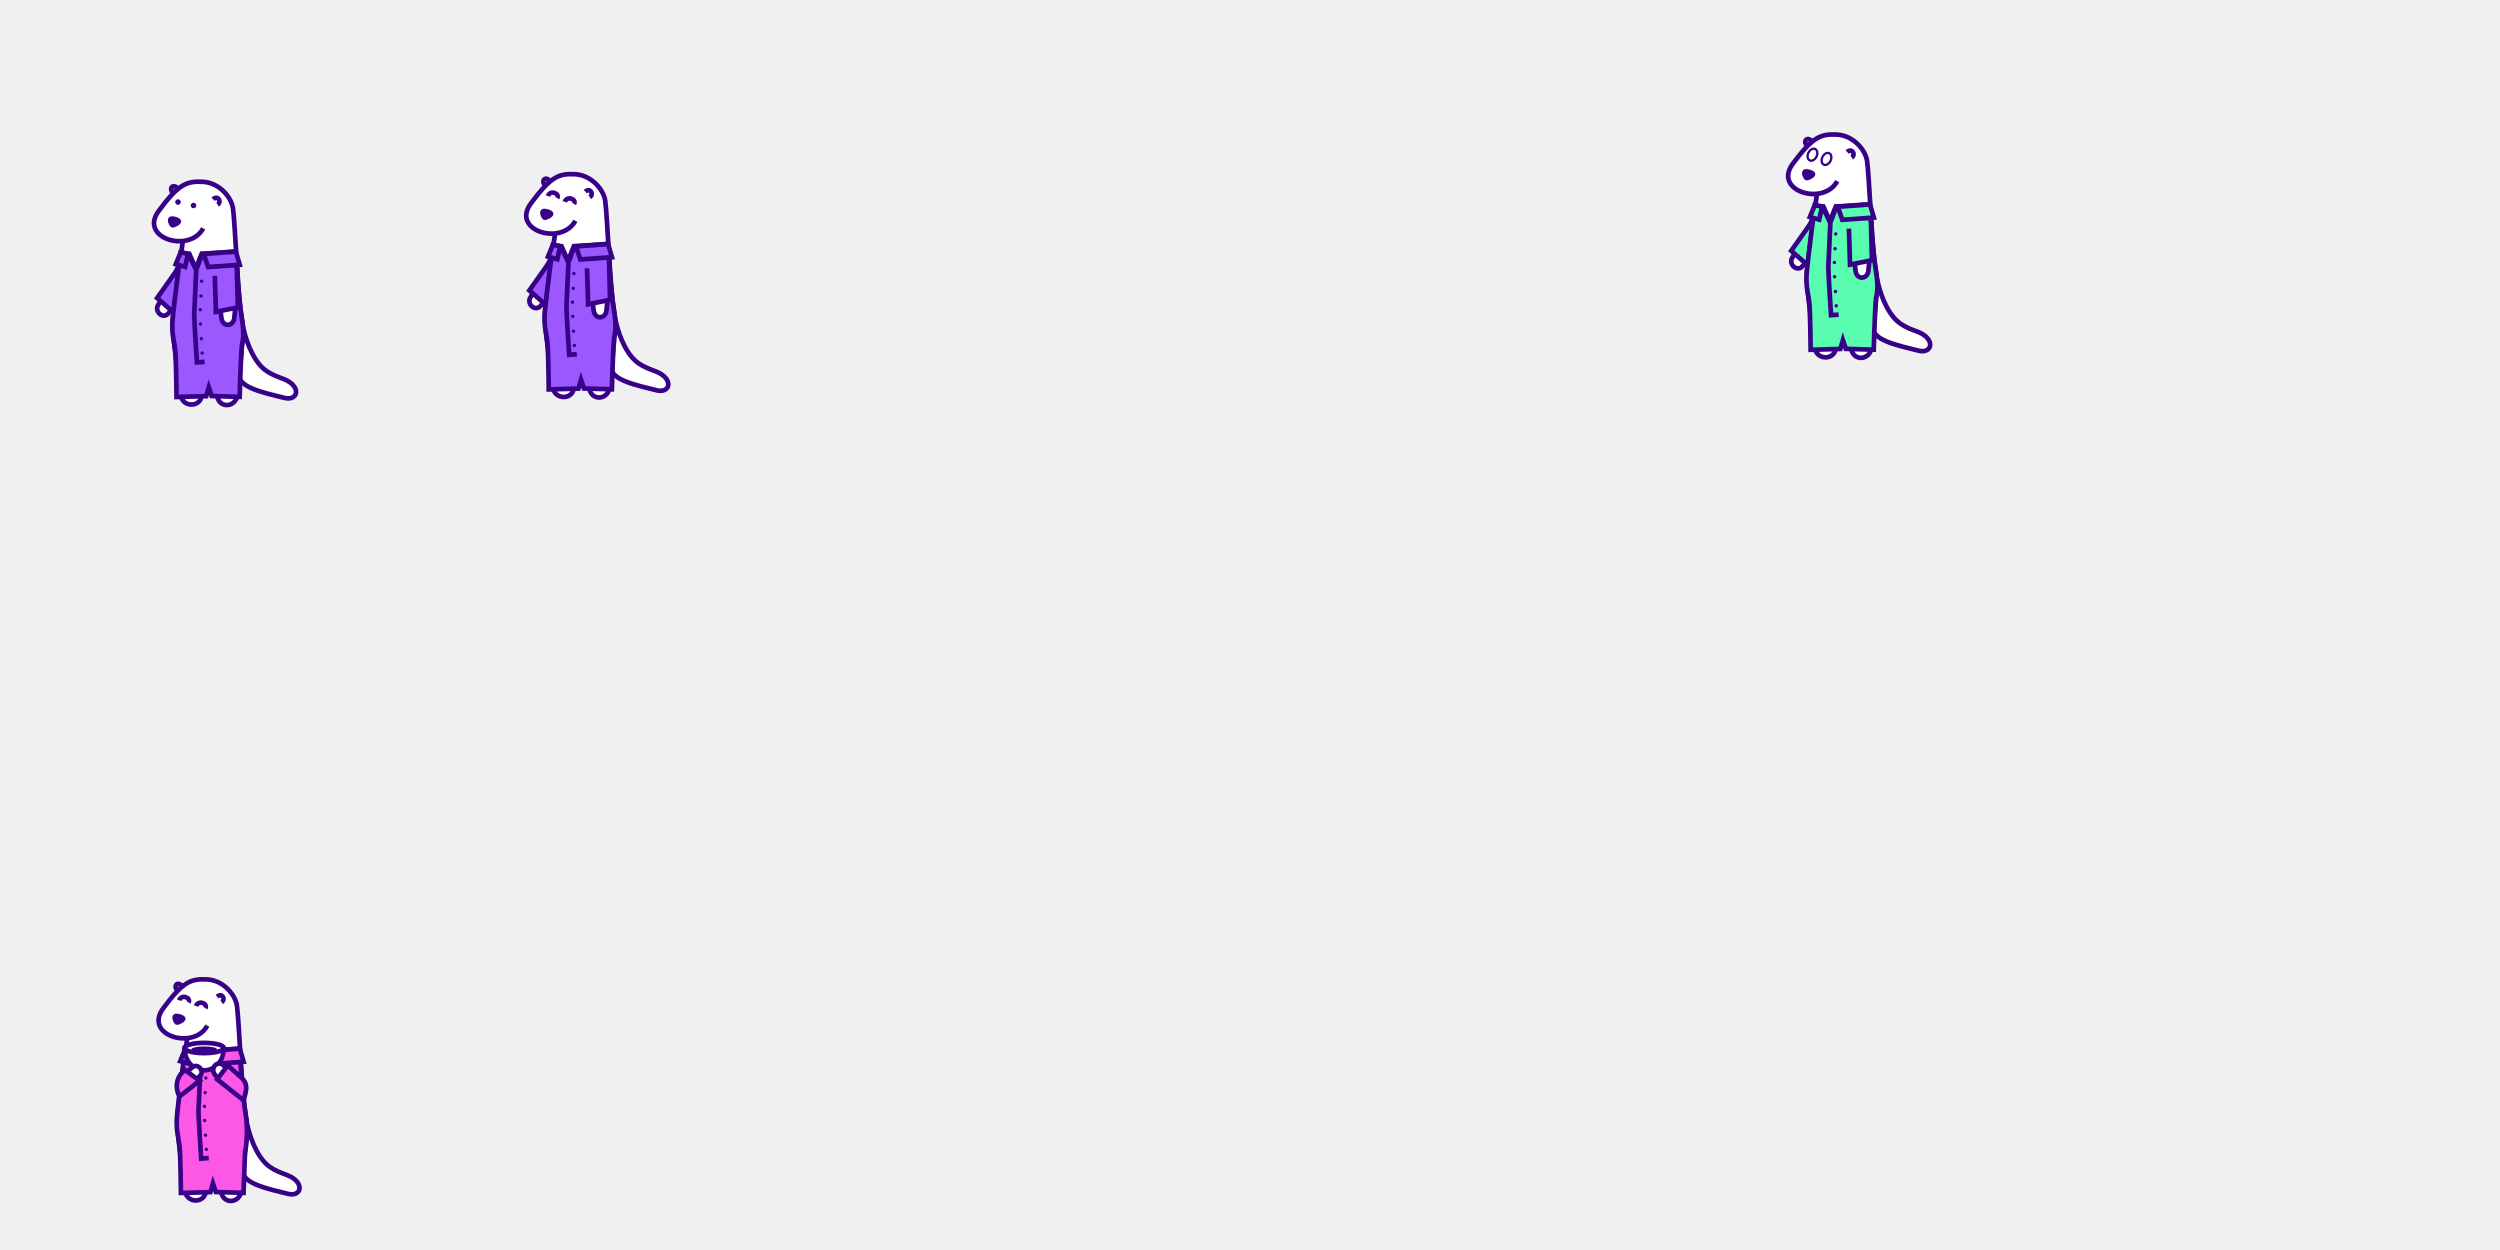
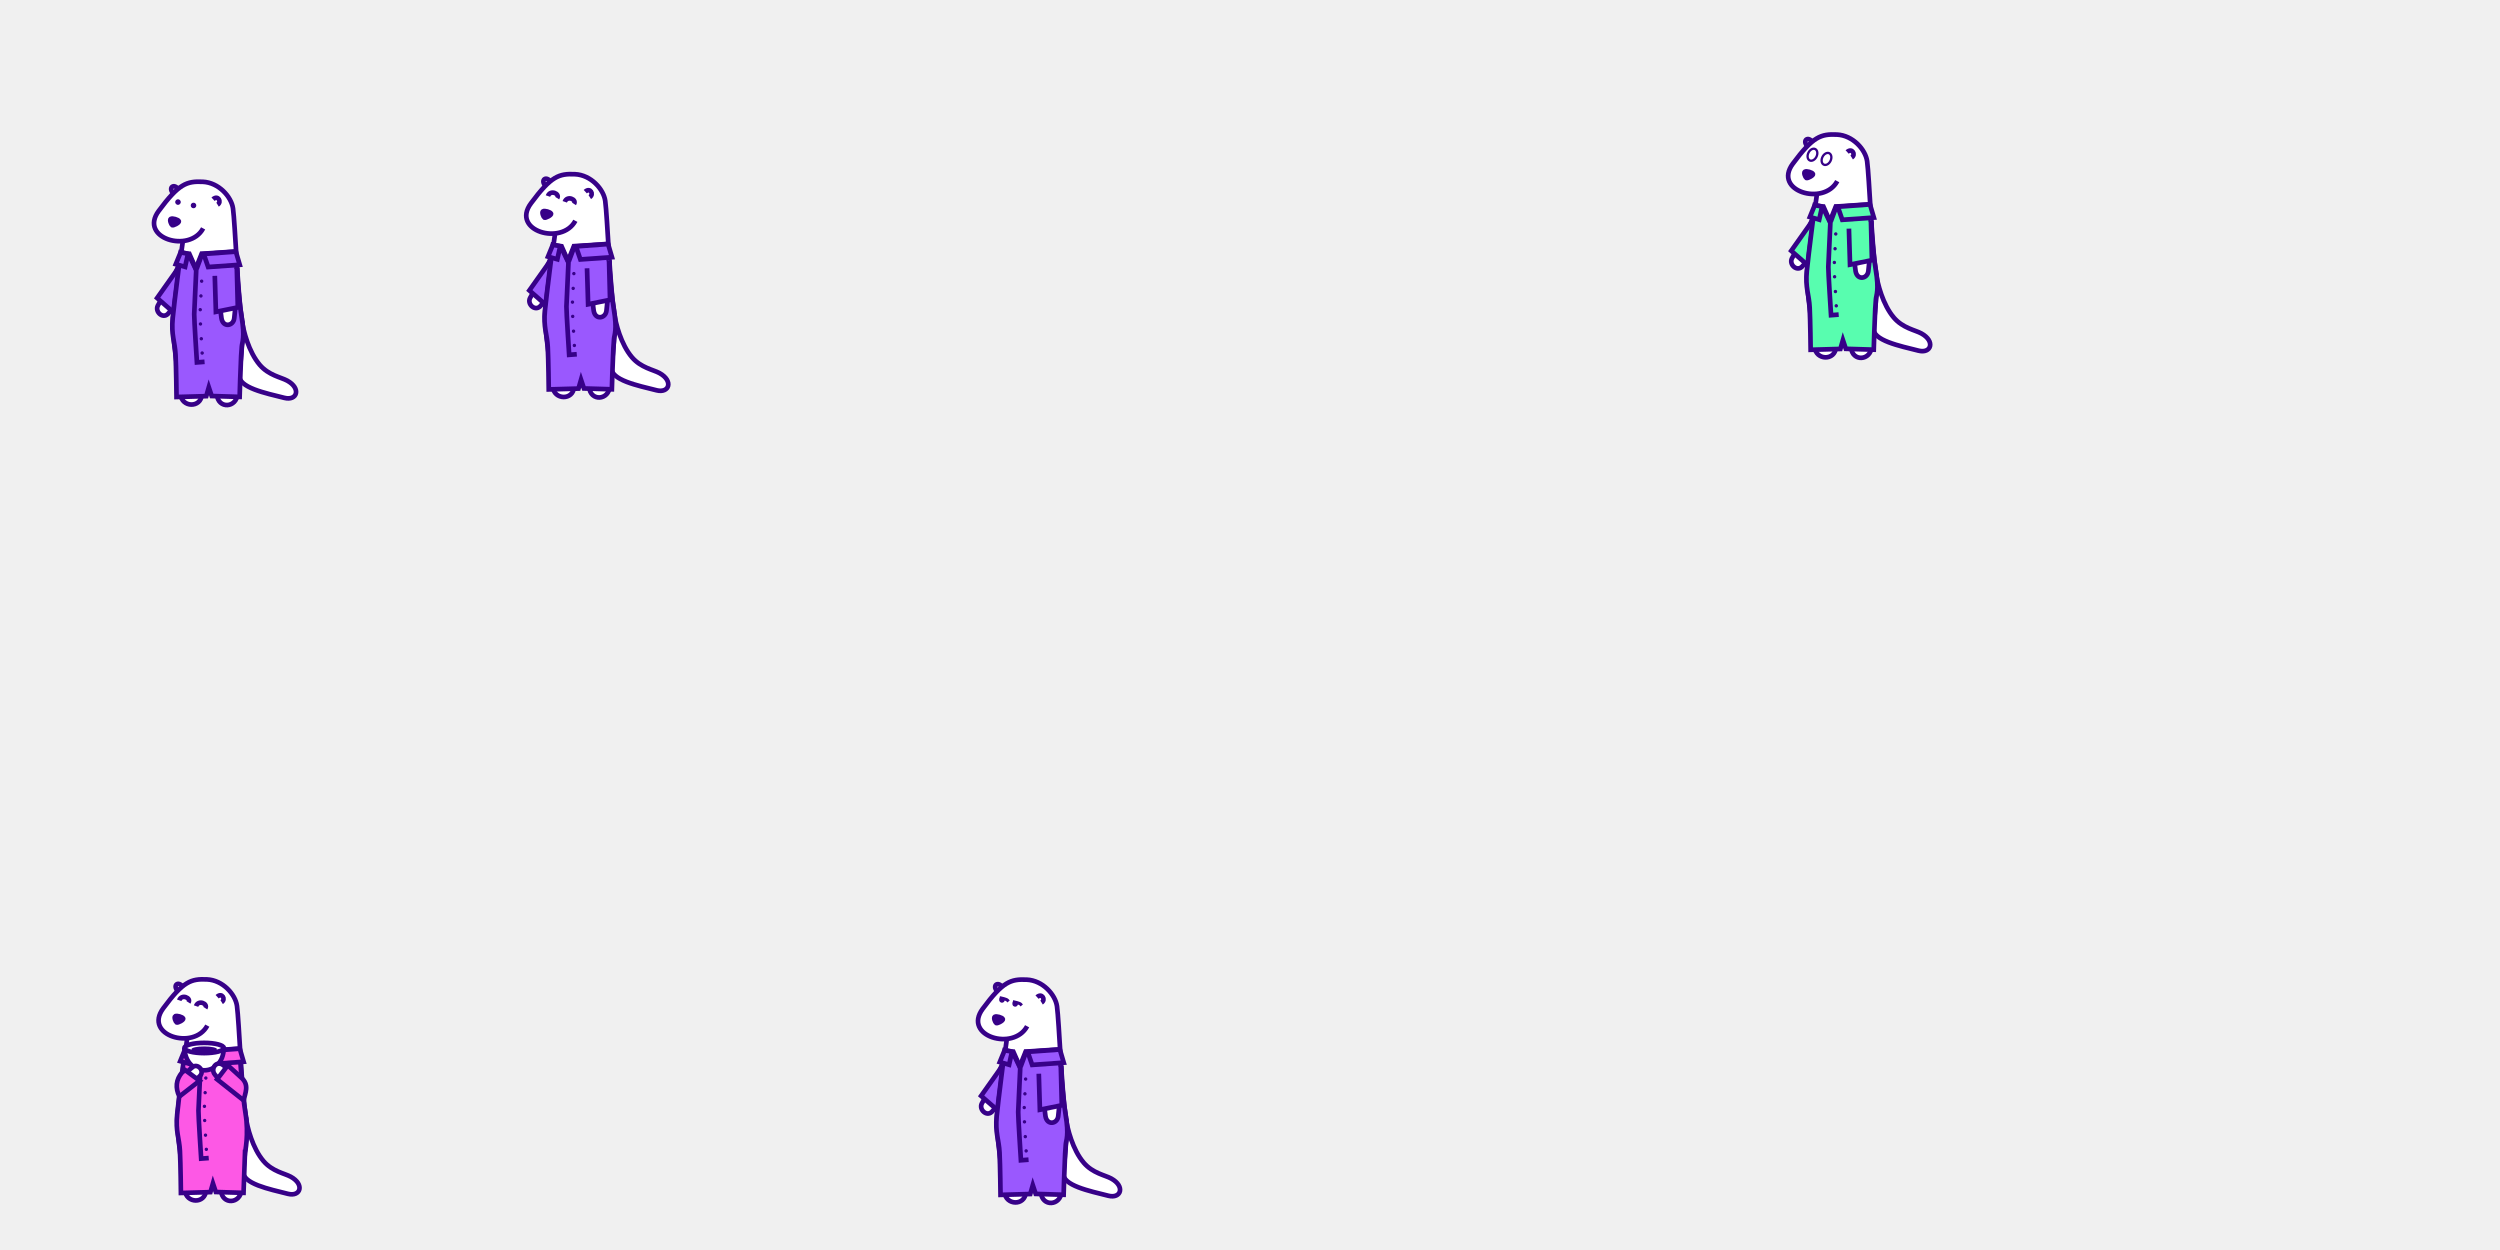
<svg xmlns="http://www.w3.org/2000/svg" xmlns:xlink="http://www.w3.org/1999/xlink" width="6480" height="3240" viewBox="0 0 540 270" version="1.1" id="svg1">
  <defs id="defs1">
    <linearGradient id="swatch44">
      <stop style="stop-color:#ff80f1;stop-opacity:1;" offset="0" id="stop44" />
    </linearGradient>
    <linearGradient id="swatch43">
      <stop style="stop-color:#ff80f1;stop-opacity:1;" offset="0" id="stop43" />
    </linearGradient>
    <pattern xlink:href="#pattern12" preserveAspectRatio="xMidYMid" id="pattern15" patternTransform="translate(-4.2089842e-6,-2.1347655e-5)" />
    <pattern xlink:href="#pattern11" preserveAspectRatio="xMidYMid" id="pattern13" patternTransform="translate(-4.2089842e-6,-1.1347656e-5)" />
    <pattern patternUnits="userSpaceOnUse" width="145.163" height="23.961" patternTransform="translate(194.6471,528.9346)" preserveAspectRatio="xMidYMid" id="pattern11">
      <rect style="fill:#ffffff;stroke:#6002ee;stroke-width:12;stroke-dasharray:none" id="rect11-6" width="133.163" height="11.961" x="6" y="6" rx="18" />
    </pattern>
    <pattern patternUnits="userSpaceOnUse" width="145.163" height="23.961" patternTransform="translate(194.6471,528.9346)" preserveAspectRatio="xMidYMid" id="pattern12">
      <rect style="fill:url(#pattern13);stroke:none" width="145.163" height="23.961" x="0" y="0" id="rect12" />
    </pattern>
    <pattern patternUnits="userSpaceOnUse" width="145.163" height="23.961" patternTransform="translate(194.6471,528.9346)" preserveAspectRatio="xMidYMid" id="pattern14">
      <rect style="fill:url(#pattern15);stroke:none" width="145.163" height="23.961" x="0" y="0" id="rect13" />
    </pattern>
  </defs>
  <g id="layer1">
    <path style="fill:#ffffff;fill-opacity:1;stroke:#370188;stroke-width:1.013;stroke-dasharray:none;stroke-opacity:1" d="m 38.942,56.019 c -0.392,2.574 -4.251,8.736 -4.866,10.023 -0.615,1.287 1.015,2.823 2.134,1.816 1.119,-1.007 4.966,-6.641 5.47,-8.6" id="path5-1-2-1-7" />
    <path style="fill:#ffffff;fill-opacity:1;stroke:#370188;stroke-width:1.013;stroke-dasharray:none;stroke-opacity:1" d="m 52.286,69.323 c 0.257,2.058 1.42,6.684 3.824,9.493 1.931,2.257 4.587,2.671 5.924,3.402 3.079,1.684 2.132,4.422 -0.608,3.724 -3.994,-1.017 -10.027,-2.194 -9.749,-4.978" id="path2-4-2-5-8-3" />
    <path style="fill:#9a58fe;fill-opacity:1;stroke:#370188;stroke-width:1.013;stroke-dasharray:none;stroke-opacity:1" d="m 38.486,57.948 -4.549,6.424 3.511,3.072" id="path13-6-7-6-8" />
    <path style="fill:#ffffff;fill-opacity:1;stroke:#370188;stroke-width:1.013;stroke-dasharray:none;stroke-opacity:1" d="m 37.319,41.662 c -0.939,-1.153 0.227,-2.106 1.197,-0.791" id="path15-0-5-6-6-1" />
    <path style="fill:#ffffff;fill-opacity:1;stroke:#370188;stroke-width:1.013;stroke-dasharray:none;stroke-opacity:1" d="m 43.878,49.329 c -2.918,5.453 -13.977,2.15 -9.6,-3.763 4.377,-5.913 6.067,-6.451 9.523,-6.297 3.456,0.154 6.186,3.25 6.528,5.76 0.45,3.306 1.048,18.649 1.816,23.18 0.629,3.712 -0.25,10.737 -0.656,14.688 -0.089,0.871 -0.156,1.593 -0.178,2.097 -0.14,3.172 -4.225,3.41 -4.454,0.23 -0.17,-2.356 -3.177,-1.956 -3.272,0 -0.142,2.922 -4.341,2.874 -4.594,-0.082 -0.293,-3.431 -1.944,-12.819 -1.622,-16.447 0.306,-3.456 2.131,-16.677 2.131,-16.677 v 0" id="path1-2-4-7-1-7" />
    <circle style="fill:#370188;fill-opacity:1;stroke:#370188;stroke-width:0.253;stroke-opacity:1" id="path3-29-2-0" cx="38.445" cy="43.647" r="0.473" />
    <circle style="fill:#370188;fill-opacity:1;stroke:#370188;stroke-width:0.253;stroke-opacity:1" id="path3-3-5-9-1" cx="41.798" cy="44.382" r="0.473" />
    <path style="fill:#370188;fill-opacity:1;stroke:#370188;stroke-width:1.013;stroke-dasharray:none;stroke-opacity:1" d="m 36.888,47.286 c 0.335,-0.217 1.581,0.147 1.739,0.489 0.148,0.32 -1.203,0.997 -1.431,0.869 -0.167,-0.094 -0.643,-1.141 -0.308,-1.358 z" id="path4-2-3-9-6" />
    <path style="fill:#9a58fe;fill-opacity:1;stroke:#370188;stroke-width:1.013;stroke-dasharray:none;stroke-opacity:1" d="m 52.075,77.003 c -0.107,1.678 -0.313,8.723 -0.313,8.723 l -6.033,-0.183 -0.627,-1.881 -0.548,1.907 -6.425,0.183 c 0,0 -0.067,-6.296 -0.209,-9.141 -0.142,-2.845 -0.98,-4.206 -0.611,-7.925 0.369,-3.719 1.731,-14.178 1.731,-14.178 l 1.665,0.357 1.547,3.212 1.309,-3.272 7.316,-0.476 c 0,0 0.547,9.567 1.311,14.097 0.764,4.531 0.105,5.503 0.041,6.418 -0.064,0.914 -0.045,0.48 -0.153,2.158 z" id="path14-0-7-8-2" />
    <path style="fill:#ffffff;fill-opacity:1;stroke:#370188;stroke-width:1.013;stroke-dasharray:none;stroke-opacity:1" d="m 51.216,57.892 c 0.218,3.178 -0.489,9.568 -0.618,10.836 -0.174,1.711 -2.407,2.09 -2.756,0.043 -0.348,-2.046 -0.49,-8.587 -0.49,-8.587" id="path6-86-3-4-3" />
    <path style="fill:#ffffff;fill-opacity:1;stroke:#370188;stroke-width:1.013;stroke-dasharray:none;stroke-opacity:1" d="m 43.782,54.537 -1.314,3.542" id="path10-5-4-0-6-1" />
    <path style="fill:#9a58fe;fill-opacity:1;stroke:#370188;stroke-width:1.013;stroke-dasharray:none;stroke-opacity:1" d="m 44.962,57.678 -0.968,-2.82 6.955,-0.508 0.832,2.842 z" id="path7-1-7-2-3-4" />
    <path style="fill:#ffffff;fill-opacity:1;stroke:#370188;stroke-width:1.013;stroke-dasharray:none;stroke-opacity:1" d="m 42.37,58.167 -1.604,-3.631" id="path9-9-9-5-8-8" />
    <path style="fill:#9a58fe;fill-opacity:1;stroke:#370188;stroke-width:1.013;stroke-dasharray:none;stroke-opacity:1" d="m 39.003,54.534 1.612,0.251 -0.634,2.858 -2.013,-0.575 z" id="path8-9-5-7-9-9" />
    <path style="fill:#9a58fe;fill-opacity:1;stroke:#370188;stroke-width:1.013;stroke-dasharray:none;stroke-opacity:1" d="m 46.397,59.582 0.237,7.777 4.736,-0.961 -0.219,-8.532" id="path12-2-2-7-8-2" />
    <path style="fill:#9a58fe;fill-opacity:1;stroke:#370188;stroke-width:1.013;stroke-dasharray:none;stroke-opacity:1" d="m 42.401,58.02 c 0,0 -0.419,8.893 -0.451,9.827 -0.032,0.934 0.586,10.432 0.586,10.432 l 1.648,-0.127" id="path11-7-9-4-2-3" />
    <circle style="fill:#370188;fill-opacity:1;stroke:#370188;stroke-width:0.253;stroke-opacity:1" id="path3-3-6-16-4-6-1" r="0.24" cy="60.734" cx="43.557" />
    <circle style="fill:#370188;fill-opacity:1;stroke:#370188;stroke-width:0.253;stroke-opacity:1" id="path3-3-6-9-41-1-0-5" r="0.24" cy="63.924" cx="43.403" />
    <circle style="fill:#370188;fill-opacity:1;stroke:#370188;stroke-width:0.253;stroke-opacity:1" id="path3-3-6-2-6-2-9-0" r="0.24" cy="66.893" cx="43.252" />
    <circle style="fill:#370188;fill-opacity:1;stroke:#370188;stroke-width:0.253;stroke-opacity:1" id="path3-3-6-1-3-7-6-7" r="0.24" cy="69.977" cx="43.304" />
    <circle style="fill:#370188;fill-opacity:1;stroke:#370188;stroke-width:0.253;stroke-opacity:1" id="path3-3-6-6-9-8-5-4" r="0.24" cy="73.17" cx="43.484" />
    <circle style="fill:#370188;fill-opacity:1;stroke:#370188;stroke-width:0.253;stroke-opacity:1" id="path3-3-6-60-59-6-9-2" r="0.24" cy="76.255" cx="43.664" />
    <path style="fill:#ffffff;fill-opacity:1;stroke:#370188;stroke-width:1.013;stroke-dasharray:none;stroke-opacity:1" d="m 46.02,43.036 c 1.062,-0.973 1.935,0.569 0.973,1.172" id="path15-1-0-5-7" />
    <path style="fill:#ffffff;fill-opacity:1;stroke:#370188;stroke-width:1.013;stroke-dasharray:none;stroke-opacity:1" d="m 119.343,54.384 c -0.392,2.574 -4.251,8.736 -4.866,10.023 -0.615,1.287 1.015,2.823 2.134,1.816 1.119,-1.007 4.966,-6.641 5.47,-8.6" id="path5-1-2-1-7-5" />
    <path style="fill:#ffffff;fill-opacity:1;stroke:#370188;stroke-width:1.013;stroke-dasharray:none;stroke-opacity:1" d="m 132.686,67.687 c 0.257,2.058 1.42,6.684 3.824,9.493 1.931,2.257 4.587,2.671 5.924,3.402 3.079,1.684 2.132,4.422 -0.608,3.724 -3.994,-1.017 -10.027,-2.194 -9.749,-4.978" id="path2-4-2-5-8-3-7" />
    <path style="fill:#9a58fe;fill-opacity:1;stroke:#370188;stroke-width:1.013;stroke-dasharray:none;stroke-opacity:1" d="m 118.887,56.312 -4.549,6.424 3.511,3.072" id="path13-6-7-6-8-9" />
    <path style="fill:#ffffff;fill-opacity:1;stroke:#370188;stroke-width:1.013;stroke-dasharray:none;stroke-opacity:1" d="m 117.72,40.026 c -0.939,-1.153 0.227,-2.106 1.197,-0.791" id="path15-0-5-6-6-1-8" />
    <path style="fill:#ffffff;fill-opacity:1;stroke:#370188;stroke-width:1.013;stroke-dasharray:none;stroke-opacity:1" d="m 124.279,47.693 c -2.918,5.453 -13.977,2.15 -9.6,-3.763 4.377,-5.913 6.067,-6.451 9.523,-6.297 3.456,0.154 6.186,3.25 6.528,5.76 0.45,3.306 1.048,18.649 1.816,23.18 0.629,3.712 -0.25,10.737 -0.656,14.688 -0.089,0.871 -0.156,1.593 -0.178,2.097 -0.14,3.172 -4.225,3.41 -4.454,0.23 -0.17,-2.356 -3.177,-1.956 -3.272,0 -0.142,2.922 -4.341,2.874 -4.594,-0.082 -0.293,-3.431 -1.944,-12.819 -1.622,-16.447 0.306,-3.456 2.131,-16.677 2.131,-16.677 v 0" id="path1-2-4-7-1-7-4" />
    <path style="fill:#370188;fill-opacity:1;stroke:#370188;stroke-width:1.013;stroke-dasharray:none;stroke-opacity:1" d="m 117.289,45.65 c 0.335,-0.217 1.581,0.147 1.739,0.489 0.148,0.32 -1.203,0.997 -1.431,0.869 -0.167,-0.094 -0.643,-1.141 -0.308,-1.358 z" id="path4-2-3-9-6-8" />
    <path style="fill:#9a58fe;fill-opacity:1;stroke:#370188;stroke-width:1.013;stroke-dasharray:none;stroke-opacity:1" d="m 132.476,75.367 c -0.107,1.678 -0.313,8.723 -0.313,8.723 l -6.033,-0.183 -0.627,-1.881 -0.548,1.907 -6.425,0.183 c 0,0 -0.067,-6.296 -0.209,-9.141 -0.142,-2.845 -0.98,-4.206 -0.611,-7.925 0.369,-3.719 1.731,-14.178 1.731,-14.178 l 1.665,0.357 1.547,3.212 1.309,-3.272 7.316,-0.476 c 0,0 0.547,9.567 1.311,14.097 0.764,4.531 0.105,5.503 0.041,6.418 -0.064,0.914 -0.045,0.48 -0.153,2.158 z" id="path14-0-7-8-2-9" />
    <path style="fill:#ffffff;fill-opacity:1;stroke:#370188;stroke-width:1.013;stroke-dasharray:none;stroke-opacity:1" d="m 131.617,56.256 c 0.218,3.178 -0.489,9.568 -0.618,10.836 -0.174,1.711 -2.407,2.09 -2.756,0.043 -0.348,-2.046 -0.49,-8.587 -0.49,-8.587" id="path6-86-3-4-3-4" />
    <path style="fill:#ffffff;fill-opacity:1;stroke:#370188;stroke-width:1.013;stroke-dasharray:none;stroke-opacity:1" d="m 124.183,52.901 -1.314,3.542" id="path10-5-4-0-6-1-7" />
    <path style="fill:#9a58fe;fill-opacity:1;stroke:#370188;stroke-width:1.013;stroke-dasharray:none;stroke-opacity:1" d="m 125.363,56.042 -0.968,-2.82 6.955,-0.508 0.832,2.842 z" id="path7-1-7-2-3-4-0" />
    <path style="fill:#ffffff;fill-opacity:1;stroke:#370188;stroke-width:1.013;stroke-dasharray:none;stroke-opacity:1" d="m 122.771,56.531 -1.604,-3.631" id="path9-9-9-5-8-8-4" />
    <path style="fill:#9a58fe;fill-opacity:1;stroke:#370188;stroke-width:1.013;stroke-dasharray:none;stroke-opacity:1" d="m 119.404,52.899 1.612,0.251 -0.634,2.858 -2.013,-0.575 z" id="path8-9-5-7-9-9-0" />
    <path style="fill:#9a58fe;fill-opacity:1;stroke:#370188;stroke-width:1.013;stroke-dasharray:none;stroke-opacity:1" d="m 126.798,57.946 0.237,7.777 4.736,-0.961 -0.219,-8.532" id="path12-2-2-7-8-2-6" />
    <path style="fill:#9a58fe;fill-opacity:1;stroke:#370188;stroke-width:1.013;stroke-dasharray:none;stroke-opacity:1" d="m 122.802,56.384 c 0,0 -0.419,8.893 -0.451,9.827 -0.032,0.934 0.586,10.432 0.586,10.432 l 1.648,-0.127" id="path11-7-9-4-2-3-5" />
    <circle style="fill:#370188;fill-opacity:1;stroke:#370188;stroke-width:0.253;stroke-opacity:1" id="path3-3-6-16-4-6-1-3" r="0.24" cy="59.098" cx="123.958" />
    <circle style="fill:#370188;fill-opacity:1;stroke:#370188;stroke-width:0.253;stroke-opacity:1" id="path3-3-6-9-41-1-0-5-8" r="0.24" cy="62.289" cx="123.804" />
    <circle style="fill:#370188;fill-opacity:1;stroke:#370188;stroke-width:0.253;stroke-opacity:1" id="path3-3-6-2-6-2-9-0-5" r="0.24" cy="65.258" cx="123.653" />
    <circle style="fill:#370188;fill-opacity:1;stroke:#370188;stroke-width:0.253;stroke-opacity:1" id="path3-3-6-1-3-7-6-7-1" r="0.24" cy="68.342" cx="123.705" />
    <circle style="fill:#370188;fill-opacity:1;stroke:#370188;stroke-width:0.253;stroke-opacity:1" id="path3-3-6-6-9-8-5-4-2" r="0.24" cy="71.535" cx="123.885" />
    <circle style="fill:#370188;fill-opacity:1;stroke:#370188;stroke-width:0.253;stroke-opacity:1" id="path3-3-6-60-59-6-9-2-4" r="0.24" cy="74.619" cx="124.065" />
    <path style="fill:#ffffff;fill-opacity:1;stroke:#370188;stroke-width:1.013;stroke-dasharray:none;stroke-opacity:1" d="m 126.421,41.4 c 1.062,-0.973 1.935,0.569 0.973,1.172" id="path15-1-0-5-7-6" />
    <path style="fill:#ffffff;fill-opacity:1;stroke:#370188;stroke-width:1.005;stroke-dasharray:none;stroke-opacity:1" d="m 53.125,241.377 c 0.255,2.042 1.41,6.633 3.794,9.42 1.916,2.24 4.552,2.651 5.879,3.376 3.055,1.671 2.116,4.388 -0.604,3.696 -3.963,-1.009 -9.95,-2.178 -9.674,-4.94" id="path2-4" />
    <path style="fill:#ffffff;fill-opacity:1;stroke:#370188;stroke-width:1.005;stroke-dasharray:none;stroke-opacity:1" d="m 38.274,213.927 c -0.931,-1.145 0.226,-2.09 1.188,-0.785" id="path15-0" />
    <path style="fill:#ffffff;fill-opacity:1;stroke:#370188;stroke-width:1.005;stroke-dasharray:none;stroke-opacity:1" d="m 44.782,221.536 c -2.896,5.411 -13.87,2.134 -9.526,-3.734 4.344,-5.868 6.02,-6.402 9.45,-6.249 3.429,0.152 6.138,3.225 6.478,5.716 0.447,3.281 1.04,18.506 1.802,23.003 0.624,3.684 -0.248,10.655 -0.651,14.575 -0.089,0.865 -0.155,1.581 -0.177,2.081 -0.139,3.148 -4.193,3.384 -4.42,0.229 -0.169,-2.338 -3.152,-1.941 -3.247,0 -0.141,2.9 -4.308,2.852 -4.558,-0.082 -0.291,-3.405 -1.929,-12.721 -1.61,-16.321 0.304,-3.429 2.115,-16.549 2.115,-16.549 v 0" id="path1-2" />
    <path style="fill:none;fill-opacity:1;stroke:#370188;stroke-width:1.005;stroke-dasharray:none;stroke-opacity:1" d="m 38.713,216.068 c 0.488,-1.415 2.636,-0.545 2,0.454" id="path32" />
    <path style="fill:none;fill-opacity:1;stroke:#370188;stroke-width:1.005;stroke-dasharray:none;stroke-opacity:1" d="m 42.348,217.316 c 0.488,-1.415 2.636,-0.545 2,0.454" id="path32-9" />
    <path style="fill:none;fill-opacity:1;stroke:#370188;stroke-width:1.005;stroke-dasharray:none;stroke-opacity:1" d="m 118.356,42.347 c 0.488,-1.415 2.636,-0.545 2,0.454" id="path32-7" />
    <path style="fill:none;fill-opacity:1;stroke:#370188;stroke-width:1.005;stroke-dasharray:none;stroke-opacity:1" d="m 121.99,43.595 c 0.488,-1.415 2.636,-0.545 2,0.454" id="path32-9-7" />
    <path style="fill:#370188;fill-opacity:1;stroke:#370188;stroke-width:1.005;stroke-dasharray:none;stroke-opacity:1" d="m 37.846,219.509 c 0.333,-0.216 1.569,0.145 1.725,0.485 0.146,0.318 -1.193,0.99 -1.42,0.863 -0.166,-0.093 -0.638,-1.132 -0.306,-1.348 z" id="path4" />
    <path style="fill:#fd58e5;fill-opacity:1;stroke:#370188;stroke-width:1.005;stroke-dasharray:none;stroke-opacity:1" d="m 52.916,248.998 -0.311,8.657 -5.987,-0.181 -0.622,-1.866 -0.544,1.892 -6.376,0.181 c 0,0 -0.066,-6.248 -0.207,-9.071 -0.141,-2.823 -0.972,-4.173 -0.606,-7.864 0.366,-3.691 1.718,-14.069 1.718,-14.069 l 1.653,0.354 1.535,3.187 1.299,-3.246 7.26,-0.472 c 0,0 0.543,9.493 1.301,13.989 0.758,4.496 -0.111,8.51 -0.111,8.51 z" id="path14" />
    <path style="fill:#ffffff;fill-opacity:1;stroke:#370188;stroke-width:1.005;stroke-dasharray:none;stroke-opacity:1" d="m 44.687,226.704 -1.304,3.515" id="path10-5" />
    <path style="fill:#fd58e5;fill-opacity:1;stroke:#370188;stroke-width:1.005;stroke-dasharray:none;stroke-opacity:1" d="m 45.858,229.821 -0.961,-2.799 6.901,-0.504 0.825,2.82 z" id="path7-1" />
    <path style="fill:#ffffff;fill-opacity:1;stroke:#370188;stroke-width:1.005;stroke-dasharray:none;stroke-opacity:1" d="M 43.286,230.307 41.695,226.704" id="path9-9" />
    <path style="fill:#fd58e5;fill-opacity:1;stroke:#370188;stroke-width:1.005;stroke-dasharray:none;stroke-opacity:1" d="m 39.944,226.702 1.6,0.249 -0.629,2.837 -1.997,-0.571 z" id="path8-9" />
    <path style="fill:#fd58e5;fill-opacity:1;stroke:#370188;stroke-width:1.005;stroke-dasharray:none;stroke-opacity:1" d="m 43.316,230.16 c 0,0 -0.416,8.825 -0.448,9.752 -0.032,0.927 0.581,10.352 0.581,10.352 l 1.635,-0.126" id="path11-7" />
    <circle style="fill:#370188;fill-opacity:1;stroke:#370188;stroke-width:0.251;stroke-opacity:1" id="path3-3-6" r="0.238" cy="232.854" cx="44.463" />
    <circle style="fill:#370188;fill-opacity:1;stroke:#370188;stroke-width:0.251;stroke-opacity:1" id="path3-3-6-9" r="0.238" cy="236.02" cx="44.311" />
    <circle style="fill:#370188;fill-opacity:1;stroke:#370188;stroke-width:0.251;stroke-opacity:1" id="path3-3-6-2" r="0.238" cy="238.966" cx="44.161" />
    <circle style="fill:#370188;fill-opacity:1;stroke:#370188;stroke-width:0.251;stroke-opacity:1" id="path3-3-6-1" r="0.238" cy="242.026" cx="44.212" />
    <circle style="fill:#370188;fill-opacity:1;stroke:#370188;stroke-width:0.251;stroke-opacity:1" id="path3-3-6-6" r="0.238" cy="245.195" cx="44.391" />
    <circle style="fill:#370188;fill-opacity:1;stroke:#370188;stroke-width:0.251;stroke-opacity:1" id="path3-3-6-60" r="0.238" cy="248.256" cx="44.57" />
    <path style="fill:#ffffff;fill-opacity:1;stroke:#370188;stroke-width:1.005;stroke-dasharray:none;stroke-opacity:1" d="m 46.908,215.292 c 1.054,-0.965 1.92,0.565 0.965,1.163" id="path15" />
    <path style="fill:#ffffff;fill-opacity:1;stroke:#370188;stroke-width:1.005;stroke-opacity:1" d="m 39.843,226.342 c 0.205,6.431 8.369,6.49 8.506,-0.01" id="path18" />
    <ellipse style="fill:#ffffff;fill-opacity:1;stroke:#370188;stroke-width:1.005;stroke-opacity:1" id="path2" cx="44.095" cy="226.367" rx="4.259" ry="1.108" />
    <ellipse style="fill:#370188;fill-opacity:1;stroke:none;stroke-width:1.96" id="path20" cx="44.115" cy="226.619" rx="2.753" ry="0.59" />
    <path style="fill:#ffffff;fill-opacity:1;stroke:#370188;stroke-width:1.005;stroke-dasharray:none;stroke-opacity:1" d="m 39.76,232.448 c 0.859,-1.068 0.838,-1.158 1.85,-1.958 1.11,-0.878 2.639,0.829 1.596,1.899 -1.043,1.07 -1.032,1.056 -1.211,1.144" id="path5" />
    <path style="fill:#fd58e5;fill-opacity:1;stroke:#370188;stroke-width:1.005;stroke-dasharray:none;stroke-opacity:1" d="m 40.021,231.154 3.086,2.293 -4.367,3.404 c -0.866,-1.853 -0.789,-3.616 0.622,-5.253 z" id="path13" />
    <path style="fill:#ffffff;fill-opacity:1;stroke:#370188;stroke-width:1.005;stroke-dasharray:none;stroke-opacity:1" d="m 48.728,234.231 c -2.436,-2.014 -1.46,-1.121 -2.285,-2.08 -1.113,-1.294 0.378,-3.337 1.912,-1.963 2.655,2.378 2.007,1.877 1.999,1.866" id="path6" />
    <path style="fill:#fd58e5;fill-opacity:1;stroke:#370188;stroke-width:1.005;stroke-dasharray:none;stroke-opacity:1" d="m 52.095,232.74 -2.89,-2.634 -2.31,3.029 5.753,4.56 c 0.278,-1.652 1.298,-3.303 -0.553,-4.955 z" id="path12-2" />
    <path style="fill:#ffffff;fill-opacity:1;stroke:#370188;stroke-width:1.013;stroke-dasharray:none;stroke-opacity:1" d="m 391.911,45.821 c -0.392,2.574 -4.251,8.736 -4.866,10.023 -0.615,1.287 1.015,2.823 2.134,1.816 1.119,-1.007 4.966,-6.641 5.47,-8.6" id="path5-1-2-1-7-3" />
    <path style="fill:#ffffff;fill-opacity:1;stroke:#370188;stroke-width:1.013;stroke-dasharray:none;stroke-opacity:1" d="m 405.255,59.124 c 0.257,2.058 1.42,6.684 3.824,9.493 1.931,2.257 4.587,2.671 5.924,3.402 3.079,1.684 2.132,4.422 -0.608,3.724 -3.994,-1.017 -10.027,-2.194 -9.749,-4.978" id="path2-4-2-5-8-3-9" />
    <path style="fill:#58fdaf;fill-opacity:1;stroke:#370188;stroke-width:1.013;stroke-dasharray:none;stroke-opacity:1" d="m 391.455,47.75 -4.549,6.424 3.511,3.072" id="path13-6-7-6-8-7" />
    <path style="fill:#ffffff;fill-opacity:1;stroke:#370188;stroke-width:1.013;stroke-dasharray:none;stroke-opacity:1" d="m 390.289,31.463 c -0.939,-1.153 0.227,-2.106 1.197,-0.791" id="path15-0-5-6-6-1-6" />
    <path style="fill:#ffffff;fill-opacity:1;stroke:#370188;stroke-width:1.013;stroke-dasharray:none;stroke-opacity:1" d="m 396.848,39.131 c -2.918,5.453 -13.977,2.15 -9.6,-3.763 4.377,-5.913 6.067,-6.451 9.523,-6.297 3.456,0.154 6.186,3.25 6.528,5.76 0.45,3.306 1.048,18.649 1.816,23.18 0.629,3.712 -0.25,10.737 -0.656,14.688 -0.089,0.871 -0.156,1.593 -0.178,2.097 -0.14,3.172 -4.225,3.41 -4.454,0.23 -0.17,-2.356 -3.177,-1.956 -3.272,0 -0.142,2.922 -4.341,2.874 -4.594,-0.082 -0.293,-3.431 -1.944,-12.819 -1.622,-16.447 0.306,-3.456 2.131,-16.677 2.131,-16.677 v 0" id="path1-2-4-7-1-7-0" />
    <circle style="fill:#370188;fill-opacity:1;stroke:#370188;stroke-width:0.253;stroke-opacity:1" id="path3-29-2-0-0" cx="391.414" cy="33.449" r="0.473" />
    <circle style="fill:#370188;fill-opacity:1;stroke:#370188;stroke-width:0.253;stroke-opacity:1" id="path3-3-5-9-1-7" cx="394.767" cy="34.184" r="0.473" />
    <path style="fill:#370188;fill-opacity:1;stroke:#370188;stroke-width:1.013;stroke-dasharray:none;stroke-opacity:1" d="m 389.858,37.088 c 0.335,-0.217 1.581,0.147 1.739,0.489 0.148,0.32 -1.203,0.997 -1.431,0.869 -0.167,-0.094 -0.643,-1.141 -0.308,-1.358 z" id="path4-2-3-9-6-7" />
    <path style="fill:#58fdaf;fill-opacity:1;stroke:#370188;stroke-width:1.013;stroke-dasharray:none;stroke-opacity:1" d="m 405.044,66.805 c -0.107,1.678 -0.313,8.723 -0.313,8.723 l -6.033,-0.183 -0.627,-1.881 -0.548,1.907 -6.425,0.183 c 0,0 -0.067,-6.296 -0.209,-9.141 -0.142,-2.845 -0.98,-4.206 -0.611,-7.925 0.369,-3.719 1.731,-14.178 1.731,-14.178 l 1.665,0.357 1.547,3.212 1.309,-3.272 7.316,-0.476 c 0,0 0.547,9.567 1.311,14.097 0.764,4.531 0.105,5.503 0.041,6.418 -0.064,0.914 -0.045,0.48 -0.153,2.158 z" id="path14-0-7-8-2-96" />
    <path style="fill:#ffffff;fill-opacity:1;stroke:#370188;stroke-width:1.013;stroke-dasharray:none;stroke-opacity:1" d="m 404.185,47.694 c 0.218,3.178 -0.489,9.568 -0.618,10.836 -0.174,1.711 -2.407,2.09 -2.756,0.043 -0.348,-2.046 -0.49,-8.587 -0.49,-8.587" id="path6-86-3-4-3-7" />
    <path style="fill:#ffffff;fill-opacity:1;stroke:#370188;stroke-width:1.013;stroke-dasharray:none;stroke-opacity:1" d="m 396.751,44.338 -1.314,3.542" id="path10-5-4-0-6-1-8" />
    <path style="fill:#58fdaf;fill-opacity:1;stroke:#370188;stroke-width:1.013;stroke-dasharray:none;stroke-opacity:1" d="m 397.931,47.48 -0.968,-2.82 6.955,-0.508 0.832,2.842 z" id="path7-1-7-2-3-4-9" />
    <path style="fill:#ffffff;fill-opacity:1;stroke:#370188;stroke-width:1.013;stroke-dasharray:none;stroke-opacity:1" d="m 395.339,47.969 -1.604,-3.631" id="path9-9-9-5-8-8-1" />
    <path style="fill:#58fdaf;fill-opacity:1;stroke:#370188;stroke-width:1.013;stroke-dasharray:none;stroke-opacity:1" d="m 391.972,44.336 1.612,0.251 -0.634,2.858 -2.013,-0.575 z" id="path8-9-5-7-9-9-5" />
    <path style="fill:#58fdaf;fill-opacity:1;stroke:#370188;stroke-width:1.013;stroke-dasharray:none;stroke-opacity:1" d="m 399.367,49.384 0.237,7.777 4.736,-0.961 -0.219,-8.532" id="path12-2-2-7-8-2-7" />
    <path style="fill:#58fdaf;fill-opacity:1;stroke:#370188;stroke-width:1.013;stroke-dasharray:none;stroke-opacity:1" d="m 395.37,47.821 c 0,0 -0.419,8.893 -0.451,9.827 -0.032,0.934 0.586,10.432 0.586,10.432 l 1.648,-0.127" id="path11-7-9-4-2-3-4" />
    <circle style="fill:#370188;fill-opacity:1;stroke:#370188;stroke-width:0.253;stroke-opacity:1" id="path3-3-6-16-4-6-1-6" r="0.24" cy="50.536" cx="396.526" />
    <circle style="fill:#370188;fill-opacity:1;stroke:#370188;stroke-width:0.253;stroke-opacity:1" id="path3-3-6-9-41-1-0-5-1" r="0.24" cy="53.726" cx="396.373" />
    <circle style="fill:#370188;fill-opacity:1;stroke:#370188;stroke-width:0.253;stroke-opacity:1" id="path3-3-6-2-6-2-9-0-3" r="0.24" cy="56.695" cx="396.221" />
    <circle style="fill:#370188;fill-opacity:1;stroke:#370188;stroke-width:0.253;stroke-opacity:1" id="path3-3-6-1-3-7-6-7-9" r="0.24" cy="59.779" cx="396.273" />
    <circle style="fill:#370188;fill-opacity:1;stroke:#370188;stroke-width:0.253;stroke-opacity:1" id="path3-3-6-6-9-8-5-4-8" r="0.24" cy="62.972" cx="396.453" />
    <circle style="fill:#370188;fill-opacity:1;stroke:#370188;stroke-width:0.253;stroke-opacity:1" id="path3-3-6-60-59-6-9-2-6" r="0.24" cy="66.057" cx="396.633" />
    <path style="fill:#ffffff;fill-opacity:1;stroke:#370188;stroke-width:1.013;stroke-dasharray:none;stroke-opacity:1" d="m 398.989,32.838 c 1.062,-0.973 1.935,0.569 0.973,1.172" id="path15-1-0-5-7-4" />
    <ellipse style="fill:#ffffff;fill-opacity:1;stroke:#370188;stroke-width:0.5;stroke-dasharray:none;stroke-opacity:1" id="path9-2-0-5" cx="367.404" cy="-139.27" rx="0.968" ry="1.365" transform="rotate(25.63931)" />
    <ellipse style="fill:#ffffff;fill-opacity:1;stroke:#370188;stroke-width:0.5;stroke-dasharray:none;stroke-opacity:1" id="path9-2-0-5-2" cx="370.53" cy="-139.764" rx="0.968" ry="1.365" transform="rotate(25.63931)" />
+     <path style="fill:#ffffff;fill-opacity:1;stroke:#370188;stroke-width:1.013;stroke-dasharray:none;stroke-opacity:1" d="m 216.925,228.361 c -0.392,2.574 -4.251,8.736 -4.866,10.023 -0.615,1.287 1.015,2.823 2.134,1.816 1.119,-1.007 4.966,-6.641 5.47,-8.6" id="path5-1-2-1-7-34" />
+     <path style="fill:#ffffff;fill-opacity:1;stroke:#370188;stroke-width:1.013;stroke-dasharray:none;stroke-opacity:1" d="m 230.268,241.664 c 0.257,2.058 1.42,6.684 3.824,9.493 1.931,2.257 4.587,2.671 5.924,3.402 3.079,1.684 2.132,4.422 -0.608,3.724 -3.994,-1.017 -10.027,-2.194 -9.749,-4.978" id="path2-4-2-5-8-3-6" />
+     <path style="fill:#9a58fe;fill-opacity:1;stroke:#370188;stroke-width:1.013;stroke-dasharray:none;stroke-opacity:1" d="m 216.469,230.289 -4.549,6.424 3.511,3.072" id="path13-6-7-6-8-97" />
+     <path style="fill:#ffffff;fill-opacity:1;stroke:#370188;stroke-width:1.013;stroke-dasharray:none;stroke-opacity:1" d="m 215.302,214.003 c -0.939,-1.153 0.227,-2.106 1.197,-0.791" id="path15-0-5-6-6-1-4" />
+     <path style="fill:#ffffff;fill-opacity:1;stroke:#370188;stroke-width:1.013;stroke-dasharray:none;stroke-opacity:1" d="m 221.861,221.67 c -2.918,5.453 -13.977,2.15 -9.6,-3.763 4.377,-5.913 6.067,-6.451 9.523,-6.297 3.456,0.154 6.186,3.25 6.528,5.76 0.45,3.306 1.048,18.649 1.816,23.18 0.629,3.712 -0.25,10.737 -0.656,14.688 -0.089,0.871 -0.156,1.593 -0.178,2.097 -0.14,3.172 -4.225,3.41 -4.454,0.23 -0.17,-2.356 -3.177,-1.956 -3.272,0 -0.142,2.922 -4.341,2.874 -4.594,-0.082 -0.293,-3.431 -1.944,-12.819 -1.622,-16.447 0.306,-3.456 2.131,-16.677 2.131,-16.677 v 0" id="path1-2-4-7-1-7-9" />
+     <circle style="fill:#370188;fill-opacity:1;stroke:#370188;stroke-width:0.253;stroke-opacity:1" id="path3-29-2-0-4" cx="216.428" cy="215.988" r="0.473" />
+     <path style="fill:#370188;fill-opacity:1;stroke:#370188;stroke-width:1.013;stroke-dasharray:none;stroke-opacity:1" d="m 214.871,219.628 c 0.335,-0.217 1.581,0.147 1.739,0.489 0.148,0.32 -1.203,0.997 -1.431,0.869 -0.167,-0.094 -0.643,-1.141 -0.308,-1.358 z" id="path4-2-3-9-6-9" />
+     <path style="fill:#9a58fe;fill-opacity:1;stroke:#370188;stroke-width:1.013;stroke-dasharray:none;stroke-opacity:1" d="m 230.058,249.344 c -0.107,1.678 -0.313,8.723 -0.313,8.723 l -6.033,-0.183 -0.627,-1.881 -0.548,1.907 -6.425,0.183 c 0,0 -0.067,-6.296 -0.209,-9.141 -0.142,-2.845 -0.98,-4.206 -0.611,-7.925 0.369,-3.719 1.731,-14.178 1.731,-14.178 l 1.665,0.357 1.547,3.212 1.309,-3.272 7.316,-0.476 c 0,0 0.547,9.567 1.311,14.097 0.764,4.531 0.105,5.503 0.041,6.418 -0.064,0.914 -0.045,0.48 -0.153,2.158 z" id="path14-0-7-8-2-6" />
+     <path style="fill:#ffffff;fill-opacity:1;stroke:#370188;stroke-width:1.013;stroke-dasharray:none;stroke-opacity:1" d="m 229.199,230.234 c 0.218,3.178 -0.489,9.568 -0.618,10.836 -0.174,1.711 -2.407,2.09 -2.756,0.043 -0.348,-2.046 -0.49,-8.587 -0.49,-8.587" id="path6-86-3-4-3-70" />
+     <path style="fill:#ffffff;fill-opacity:1;stroke:#370188;stroke-width:1.013;stroke-dasharray:none;stroke-opacity:1" d="m 221.765,226.878 -1.314,3.542" id="path10-5-4-0-6-1-9" />
+     <path style="fill:#9a58fe;fill-opacity:1;stroke:#370188;stroke-width:1.013;stroke-dasharray:none;stroke-opacity:1" d="m 222.945,230.019 -0.968,-2.82 6.955,-0.508 0.832,2.842 z" id="path7-1-7-2-3-4-7" />
+     <path style="fill:#ffffff;fill-opacity:1;stroke:#370188;stroke-width:1.013;stroke-dasharray:none;stroke-opacity:1" d="m 220.353,230.509 -1.604,-3.631" id="path9-9-9-5-8-8-3" />
+     <path style="fill:#9a58fe;fill-opacity:1;stroke:#370188;stroke-width:1.013;stroke-dasharray:none;stroke-opacity:1" d="m 216.986,226.876 1.612,0.251 -0.634,2.858 -2.013,-0.575 z" id="path8-9-5-7-9-9-1" />
+     <path style="fill:#9a58fe;fill-opacity:1;stroke:#370188;stroke-width:1.013;stroke-dasharray:none;stroke-opacity:1" d="m 224.38,231.924 0.237,7.777 4.736,-0.961 -0.219,-8.532" id="path12-2-2-7-8-2-5" />
+     <path style="fill:#9a58fe;fill-opacity:1;stroke:#370188;stroke-width:1.013;stroke-dasharray:none;stroke-opacity:1" d="m 220.384,230.361 c 0,0 -0.419,8.893 -0.451,9.827 -0.032,0.934 0.586,10.432 0.586,10.432 l 1.648,-0.127" id="path11-7-9-4-2-3-6" />
+     <circle style="fill:#370188;fill-opacity:1;stroke:#370188;stroke-width:0.253;stroke-opacity:1" id="path3-3-6-16-4-6-1-4" r="0.24" cy="233.076" cx="221.54" />
+     <circle style="fill:#370188;fill-opacity:1;stroke:#370188;stroke-width:0.253;stroke-opacity:1" id="path3-3-6-9-41-1-0-5-5" r="0.24" cy="236.266" cx="221.386" />
+     <circle style="fill:#370188;fill-opacity:1;stroke:#370188;stroke-width:0.253;stroke-opacity:1" id="path3-3-6-2-6-2-9-0-1" r="0.24" cy="239.235" cx="221.235" />
+     <circle style="fill:#370188;fill-opacity:1;stroke:#370188;stroke-width:0.253;stroke-opacity:1" id="path3-3-6-1-3-7-6-7-2" r="0.24" cy="242.319" cx="221.287" />
+     <circle style="fill:#370188;fill-opacity:1;stroke:#370188;stroke-width:0.253;stroke-opacity:1" id="path3-3-6-6-9-8-5-4-88" r="0.24" cy="245.512" cx="221.467" />
+     <circle style="fill:#370188;fill-opacity:1;stroke:#370188;stroke-width:0.253;stroke-opacity:1" id="path3-3-6-60-59-6-9-2-0" r="0.24" cy="248.596" cx="221.647" />
+     <path style="fill:#ffffff;fill-opacity:1;stroke:#370188;stroke-width:1.013;stroke-dasharray:none;stroke-opacity:1" d="m 224.003,215.378 c 1.062,-0.973 1.935,0.569 0.973,1.172" id="path15-1-0-5-7-7" />
+     <path style="fill:none;fill-opacity:1;stroke:#370188;stroke-width:0.667;stroke-linecap:square;stroke-dasharray:none;stroke-opacity:1" d="m 216.248,215.571 c 0,0 1.169,0.237 1.384,0.492" id="path32-7-2" />
+     <circle style="fill:#370188;fill-opacity:1;stroke:#370188;stroke-width:0.253;stroke-opacity:1" id="path3-29-2-0-4-8" cx="219.275" cy="216.847" r="0.473" />
+     <path style="fill:none;fill-opacity:1;stroke:#370188;stroke-width:0.667;stroke-linecap:square;stroke-dasharray:none;stroke-opacity:1" d="m 219.095,216.43 c 0,0 1.169,0.237 1.384,0.492" id="path32-7-2-0" />
  </g>
</svg>
